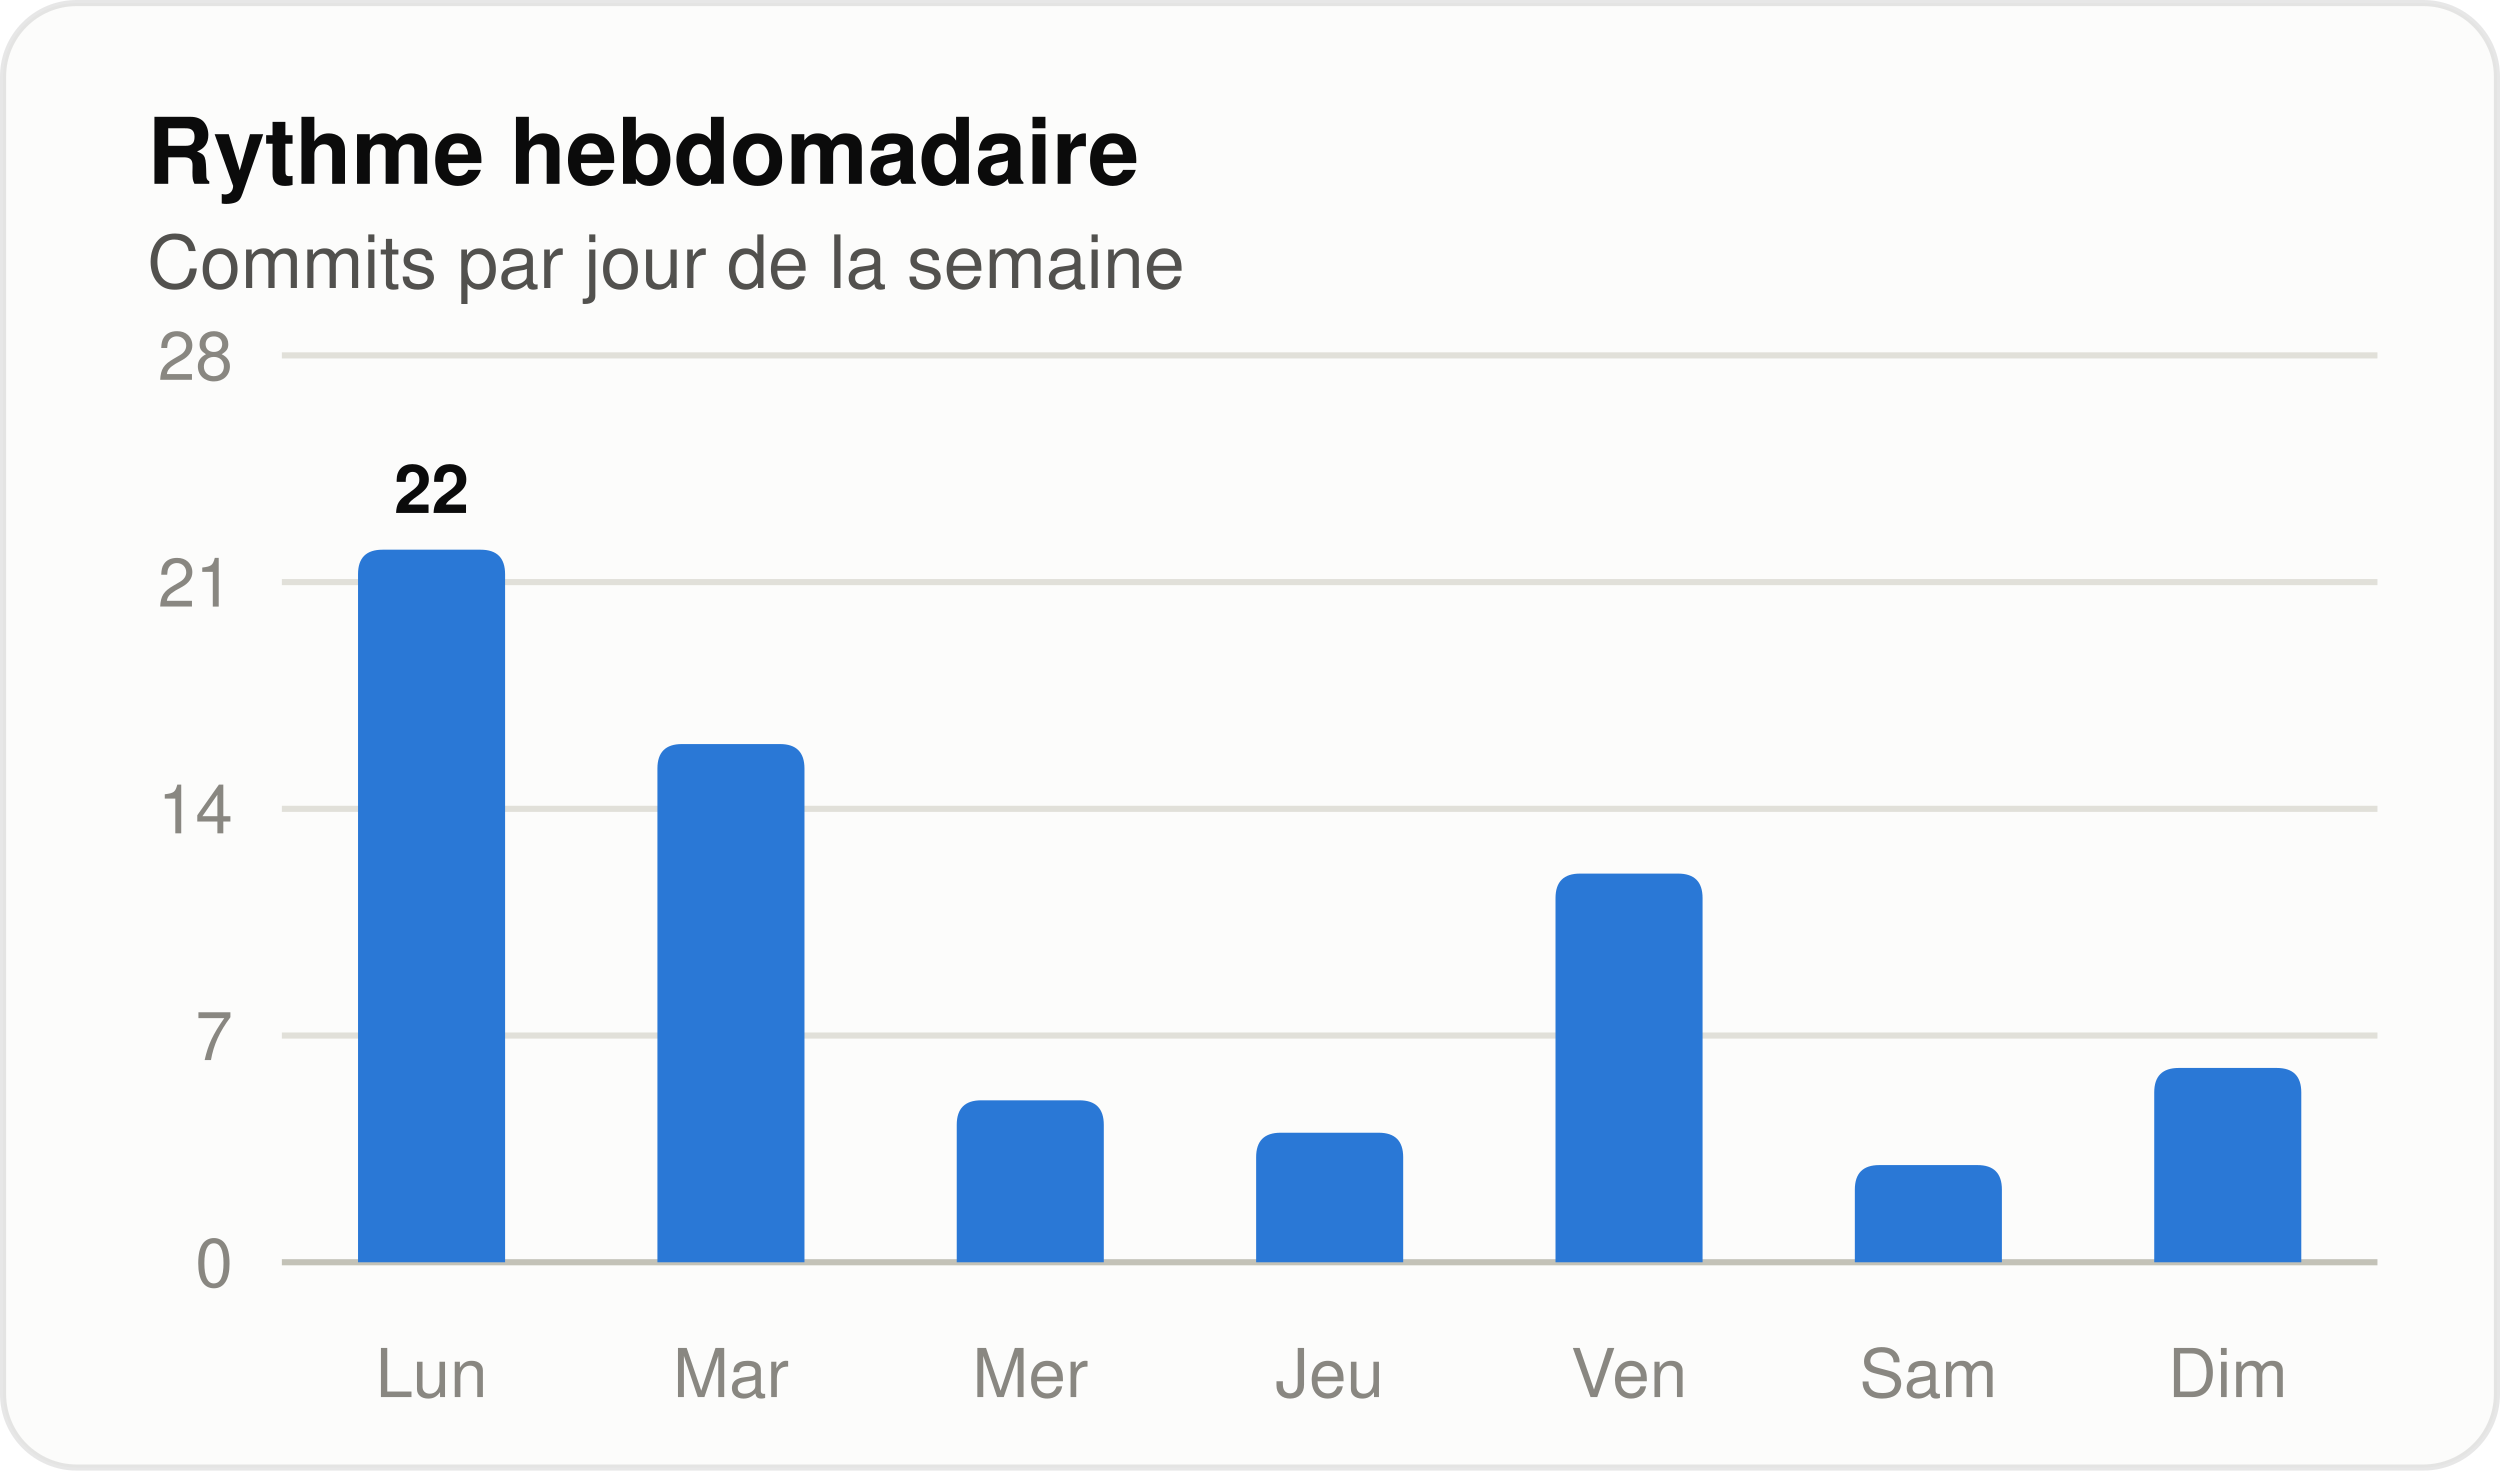
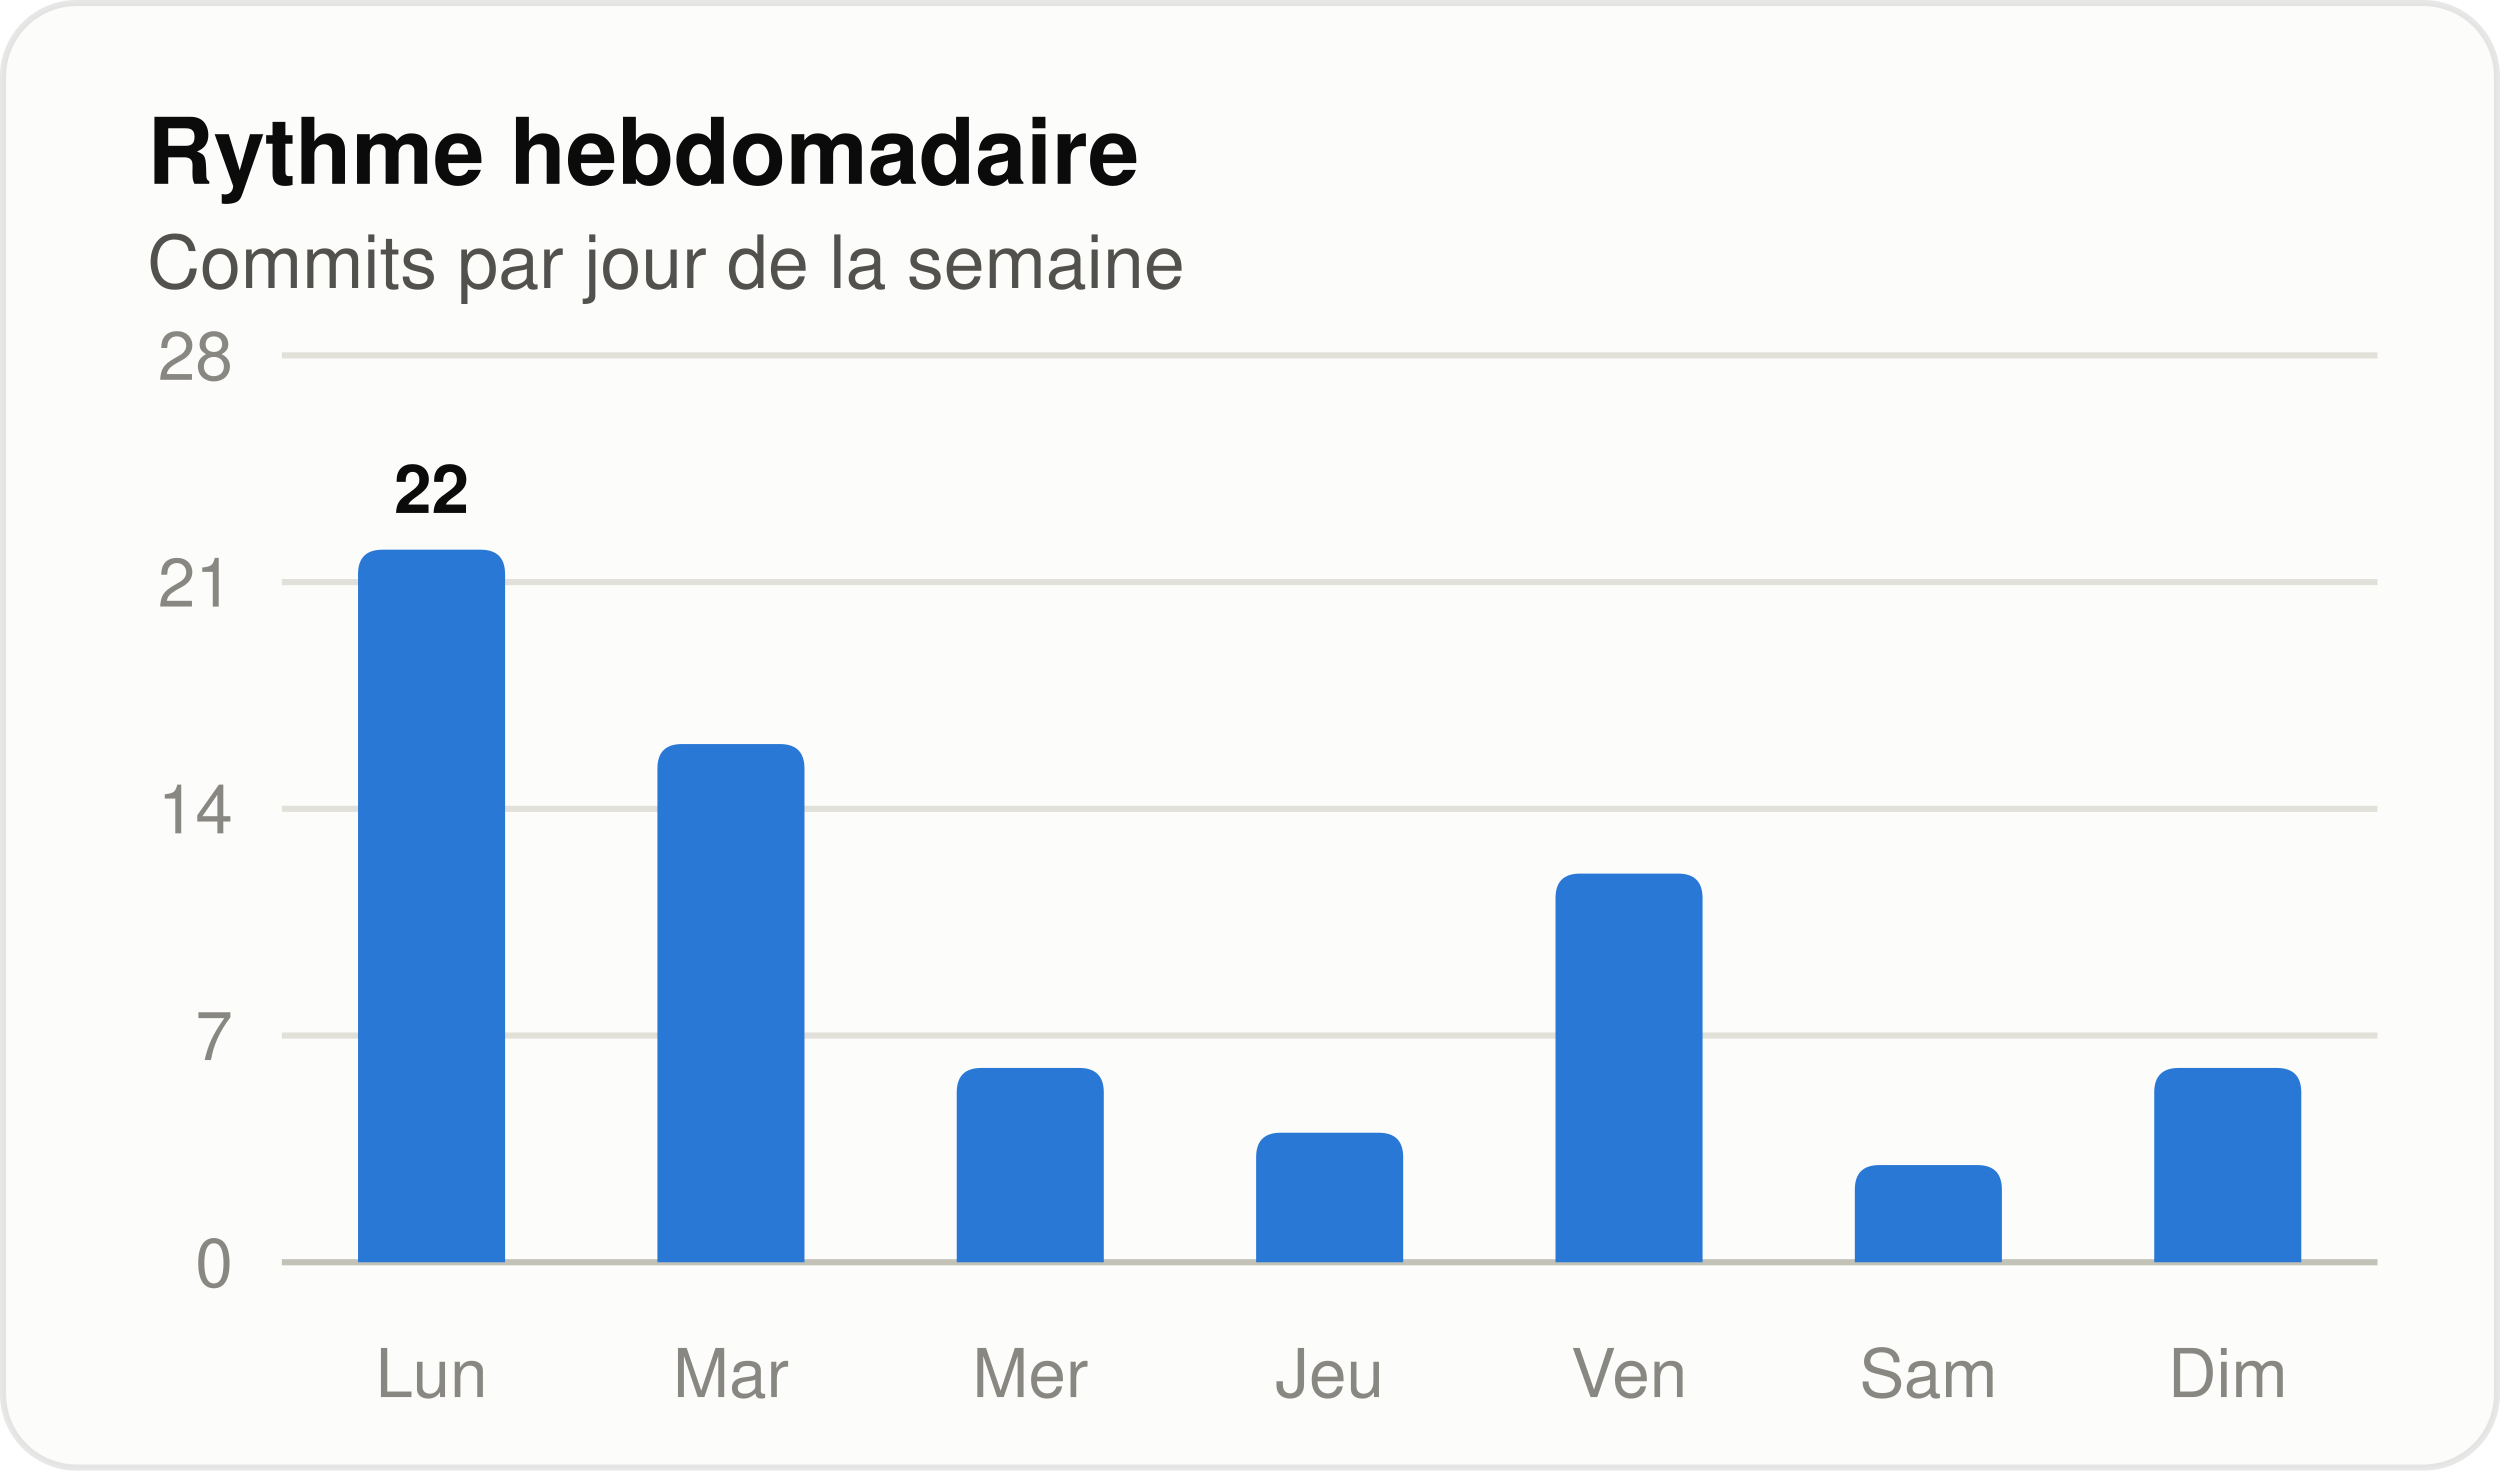
<svg xmlns="http://www.w3.org/2000/svg" width="408" height="240" viewBox="0 0 408 240" role="img" aria-label="Histogramme des commits par jour de la semaine" font-family="system-ui, 'Segoe UI', Ubuntu, Helvetica, Arial, sans-serif">
  <rect x="0.5" y="0.5" width="407" height="239" rx="12" fill="#fcfcfb" stroke="rgba(11,11,11,0.10)" />
  <text x="24" y="30" font-size="15" fill="#0b0b0b" font-weight="600">Rythme hebdomadaire</text>
  <text x="24" y="47" font-size="12" fill="#52514e">Commits par jour de la semaine</text>
  <line x1="46" y1="206.0" x2="388" y2="206.0" stroke="#c3c2b7" stroke-width="1" />
  <text x="38" y="210" font-size="11" fill="#898781" text-anchor="end" font-variant-numeric="tabular-nums">0</text>
  <line x1="46" y1="169.0" x2="388" y2="169.0" stroke="#e1e0d9" stroke-width="1" />
  <text x="38" y="173" font-size="11" fill="#898781" text-anchor="end" font-variant-numeric="tabular-nums">7</text>
  <line x1="46" y1="132.0" x2="388" y2="132.0" stroke="#e1e0d9" stroke-width="1" />
  <text x="38" y="136" font-size="11" fill="#898781" text-anchor="end" font-variant-numeric="tabular-nums">14</text>
  <line x1="46" y1="95.0" x2="388" y2="95.0" stroke="#e1e0d9" stroke-width="1" />
  <text x="38" y="99" font-size="11" fill="#898781" text-anchor="end" font-variant-numeric="tabular-nums">21</text>
  <line x1="46" y1="58.0" x2="388" y2="58.0" stroke="#e1e0d9" stroke-width="1" />
  <text x="38" y="62" font-size="11" fill="#898781" text-anchor="end" font-variant-numeric="tabular-nums">28</text>
  <path d="M 58.43 206.00 V 93.71 Q 58.43 89.71 62.43 89.71 H 78.43 Q 82.43 89.71 82.43 93.71 V 206.00 Z" fill="#2a78d6" />
  <text x="70.429" y="83.714" font-size="11" fill="#0b0b0b" font-weight="600" text-anchor="middle">22</text>
  <text x="70.429" y="228" font-size="11" fill="#898781" text-anchor="middle">Lun</text>
  <path d="M 107.29 206.00 V 125.43 Q 107.29 121.43 111.29 121.43 H 127.29 Q 131.29 121.43 131.29 125.43 V 206.00 Z" fill="#2a78d6" />
  <text x="119.286" y="228" font-size="11" fill="#898781" text-anchor="middle">Mar</text>
-   <path d="M 156.14 206.00 V 183.57 Q 156.14 179.57 160.14 179.57 H 176.14 Q 180.14 179.57 180.14 183.57 V 206.00 Z" fill="#2a78d6" />
+   <path d="M 156.14 206.00 V 178.29 Q 156.14 174.29 160.14 174.29 H 176.14 Q 180.14 174.29 180.14 178.29 V 206.00 Z" fill="#2a78d6" />
  <text x="168.143" y="228" font-size="11" fill="#898781" text-anchor="middle">Mer</text>
  <path d="M 205.00 206.00 V 188.86 Q 205.00 184.86 209.00 184.86 H 225.00 Q 229.00 184.86 229.00 188.86 V 206.00 Z" fill="#2a78d6" />
  <text x="217" y="228" font-size="11" fill="#898781" text-anchor="middle">Jeu</text>
  <path d="M 253.86 206.00 V 146.57 Q 253.86 142.57 257.86 142.57 H 273.86 Q 277.86 142.57 277.86 146.57 V 206.00 Z" fill="#2a78d6" />
  <text x="265.857" y="228" font-size="11" fill="#898781" text-anchor="middle">Ven</text>
  <path d="M 302.71 206.00 V 194.14 Q 302.71 190.14 306.71 190.14 H 322.71 Q 326.71 190.14 326.71 194.14 V 206.00 Z" fill="#2a78d6" />
  <text x="314.714" y="228" font-size="11" fill="#898781" text-anchor="middle">Sam</text>
  <path d="M 351.57 206.00 V 178.29 Q 351.57 174.29 355.57 174.29 H 371.57 Q 375.57 174.29 375.57 178.29 V 206.00 Z" fill="#2a78d6" />
  <text x="363.571" y="228" font-size="11" fill="#898781" text-anchor="middle">Dim</text>
</svg>
